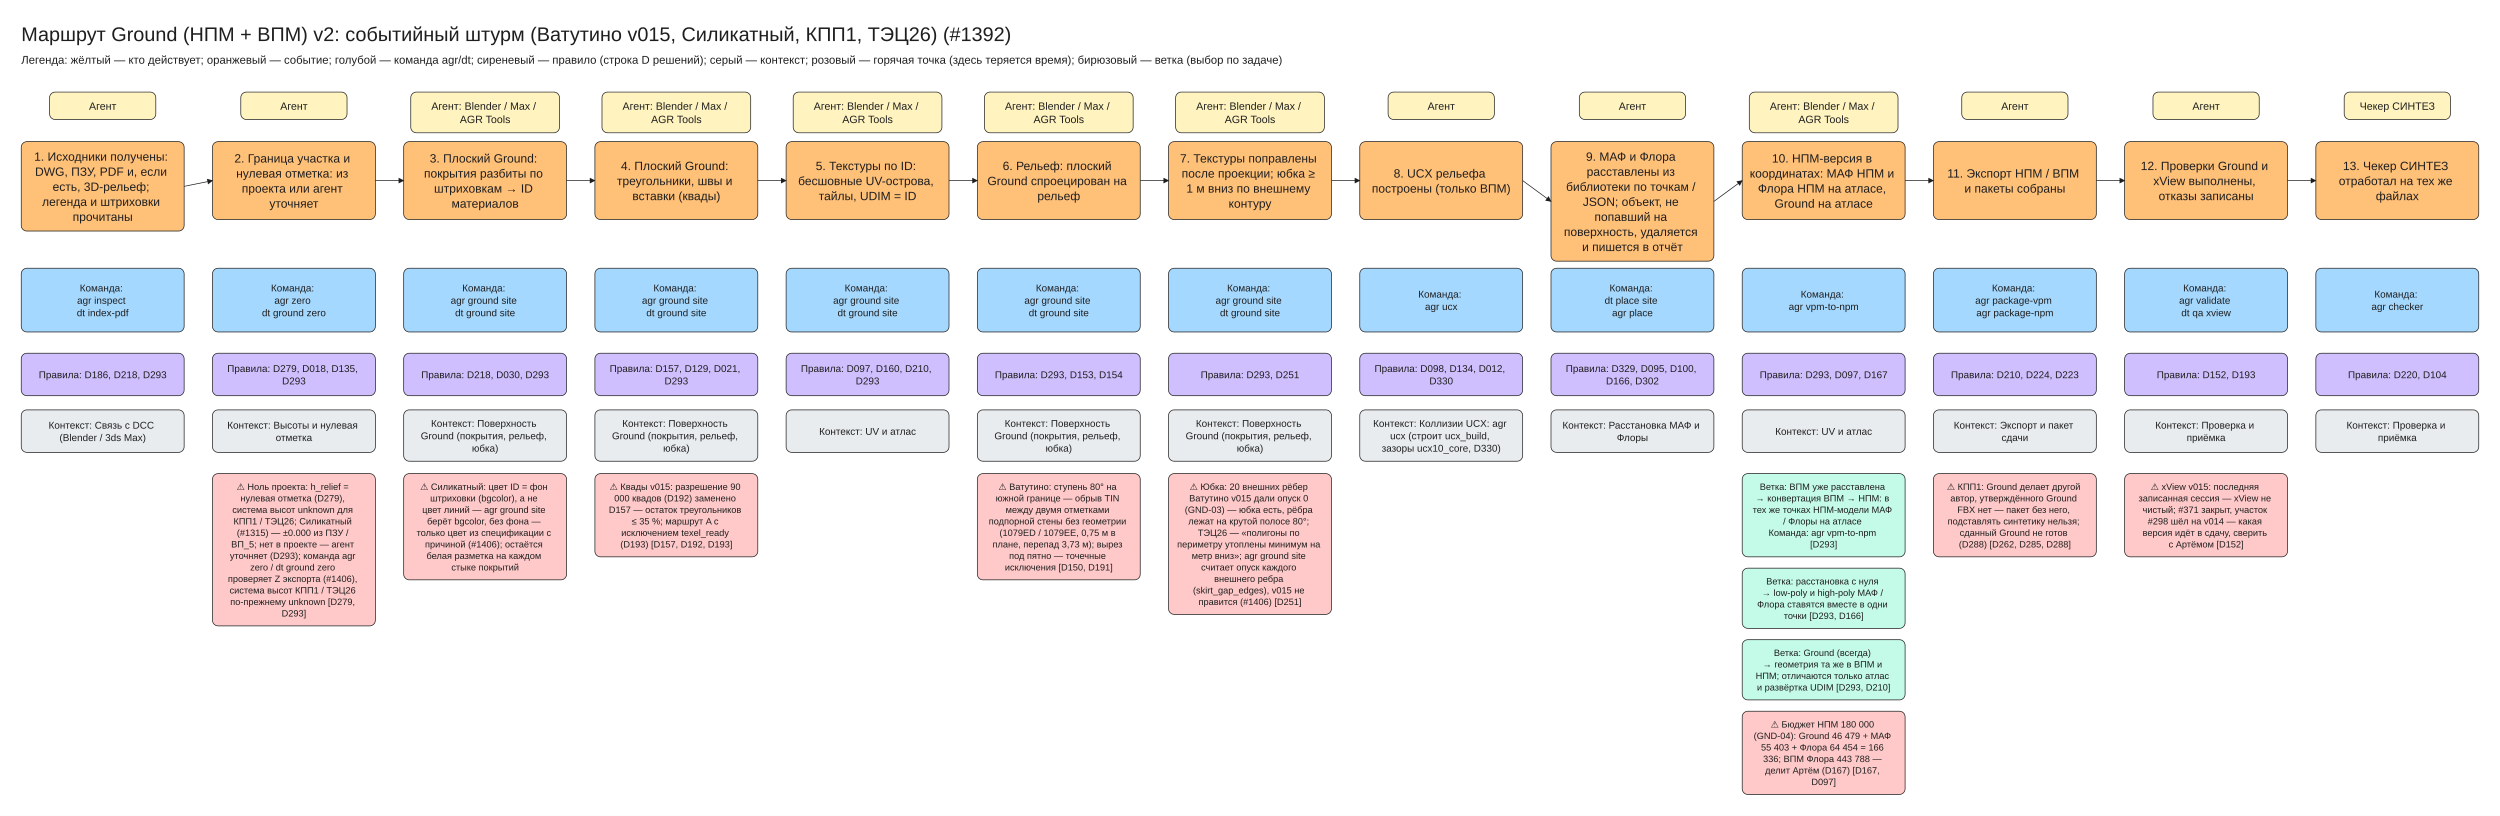
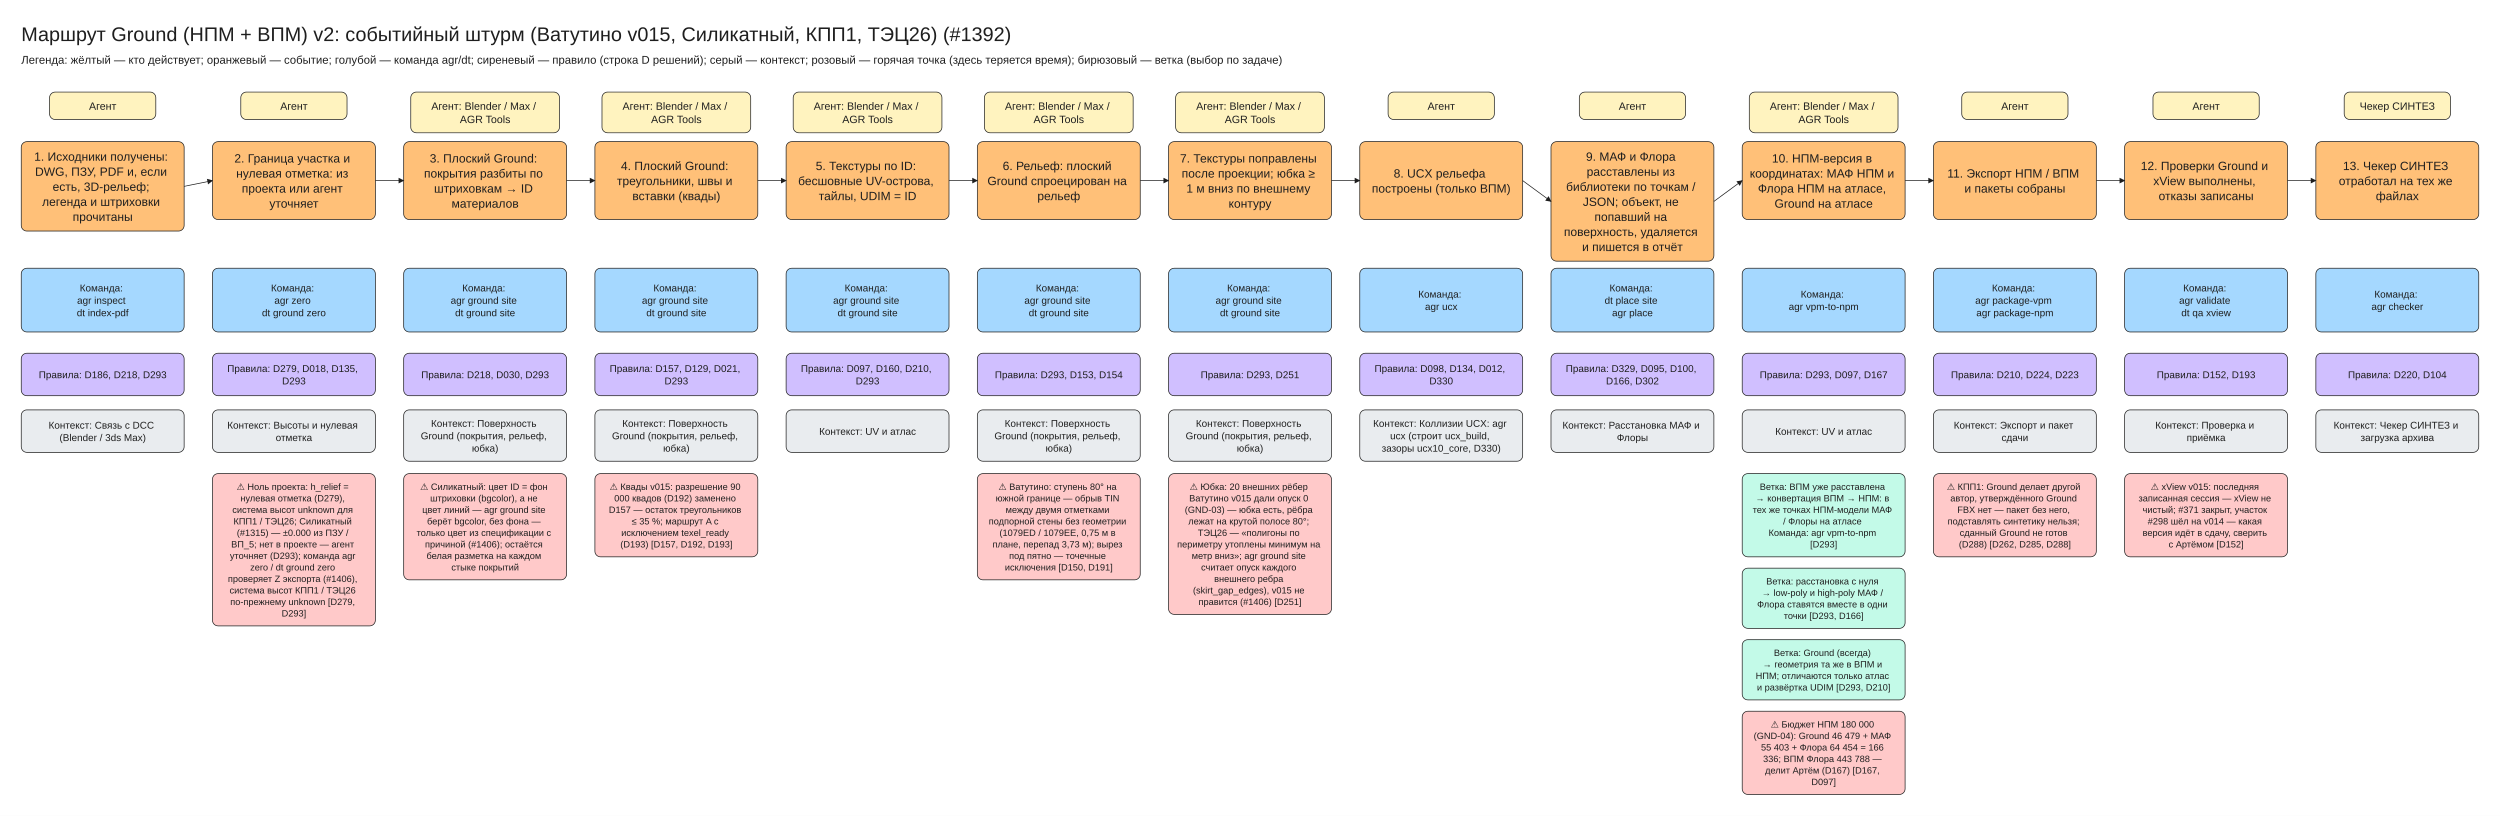
<svg xmlns="http://www.w3.org/2000/svg" viewBox="10 -30 3530 1152" width="3530" height="1152" font-family="Segoe UI, Arial, sans-serif">
  <defs>
    <marker id="arrow" viewBox="0 0 10 10" refX="9" refY="5" markerWidth="8" markerHeight="8" orient="auto-start-reverse">
      <path d="M0,0 L10,5 L0,10 z" fill="#1e1e1e" />
    </marker>
  </defs>
  <rect x="10" y="-30" width="3530" height="1152" fill="#ffffff" />
  <rect x="80" y="100" width="150" height="38.75" rx="8" fill="#fff3bf" stroke="#1e1e1e" />
  <rect x="40" y="170" width="230" height="126.25" rx="8" fill="#ffc078" stroke="#1e1e1e" />
  <rect x="40" y="348.75" width="230" height="90" rx="8" fill="#a5d8ff" stroke="#1e1e1e" />
  <rect x="40" y="468.75" width="230" height="60" rx="8" fill="#d0bfff" stroke="#1e1e1e" />
  <rect x="40" y="548.75" width="230" height="60" rx="8" fill="#e9ecef" stroke="#1e1e1e" />
  <rect x="350" y="100" width="150" height="38.75" rx="8" fill="#fff3bf" stroke="#1e1e1e" />
  <rect x="310" y="170" width="230" height="110" rx="8" fill="#ffc078" stroke="#1e1e1e" />
  <line x1="270" y1="233.12" x2="310" y2="225.0" stroke="#1e1e1e" marker-end="url(#arrow)" />
  <rect x="310" y="348.75" width="230" height="90" rx="8" fill="#a5d8ff" stroke="#1e1e1e" />
  <rect x="310" y="468.75" width="230" height="60" rx="8" fill="#d0bfff" stroke="#1e1e1e" />
  <rect x="310" y="548.75" width="230" height="60" rx="8" fill="#e9ecef" stroke="#1e1e1e" />
  <rect x="310" y="638.75" width="230" height="215.0" rx="8" fill="#ffc9c9" stroke="#1e1e1e" />
  <rect x="590" y="100" width="210" height="57.5" rx="8" fill="#fff3bf" stroke="#1e1e1e" />
  <rect x="580" y="170" width="230" height="110" rx="8" fill="#ffc078" stroke="#1e1e1e" />
  <line x1="540" y1="225.0" x2="580" y2="225.0" stroke="#1e1e1e" marker-end="url(#arrow)" />
  <rect x="580" y="348.75" width="230" height="90" rx="8" fill="#a5d8ff" stroke="#1e1e1e" />
  <rect x="580" y="468.75" width="230" height="60" rx="8" fill="#d0bfff" stroke="#1e1e1e" />
  <rect x="580" y="548.75" width="230" height="72.5" rx="8" fill="#e9ecef" stroke="#1e1e1e" />
  <rect x="580" y="638.75" width="230" height="150.0" rx="8" fill="#ffc9c9" stroke="#1e1e1e" />
  <rect x="860" y="100" width="210" height="57.5" rx="8" fill="#fff3bf" stroke="#1e1e1e" />
  <rect x="850" y="170" width="230" height="110" rx="8" fill="#ffc078" stroke="#1e1e1e" />
  <line x1="810" y1="225.0" x2="850" y2="225.0" stroke="#1e1e1e" marker-end="url(#arrow)" />
  <rect x="850" y="348.75" width="230" height="90" rx="8" fill="#a5d8ff" stroke="#1e1e1e" />
  <rect x="850" y="468.75" width="230" height="60" rx="8" fill="#d0bfff" stroke="#1e1e1e" />
  <rect x="850" y="548.75" width="230" height="72.5" rx="8" fill="#e9ecef" stroke="#1e1e1e" />
  <rect x="850" y="638.75" width="230" height="117.5" rx="8" fill="#ffc9c9" stroke="#1e1e1e" />
  <rect x="1130" y="100" width="210" height="57.5" rx="8" fill="#fff3bf" stroke="#1e1e1e" />
  <rect x="1120" y="170" width="230" height="110" rx="8" fill="#ffc078" stroke="#1e1e1e" />
  <line x1="1080" y1="225.0" x2="1120" y2="225.0" stroke="#1e1e1e" marker-end="url(#arrow)" />
  <rect x="1120" y="348.75" width="230" height="90" rx="8" fill="#a5d8ff" stroke="#1e1e1e" />
  <rect x="1120" y="468.75" width="230" height="60" rx="8" fill="#d0bfff" stroke="#1e1e1e" />
  <rect x="1120" y="548.75" width="230" height="60" rx="8" fill="#e9ecef" stroke="#1e1e1e" />
  <rect x="1400" y="100" width="210" height="57.5" rx="8" fill="#fff3bf" stroke="#1e1e1e" />
  <rect x="1390" y="170" width="230" height="110" rx="8" fill="#ffc078" stroke="#1e1e1e" />
  <line x1="1350" y1="225.0" x2="1390" y2="225.0" stroke="#1e1e1e" marker-end="url(#arrow)" />
  <rect x="1390" y="348.75" width="230" height="90" rx="8" fill="#a5d8ff" stroke="#1e1e1e" />
  <rect x="1390" y="468.75" width="230" height="60" rx="8" fill="#d0bfff" stroke="#1e1e1e" />
  <rect x="1390" y="548.75" width="230" height="72.5" rx="8" fill="#e9ecef" stroke="#1e1e1e" />
  <rect x="1390" y="638.75" width="230" height="150.0" rx="8" fill="#ffc9c9" stroke="#1e1e1e" />
  <rect x="1670" y="100" width="210" height="57.5" rx="8" fill="#fff3bf" stroke="#1e1e1e" />
  <rect x="1660" y="170" width="230" height="110" rx="8" fill="#ffc078" stroke="#1e1e1e" />
  <line x1="1620" y1="225.0" x2="1660" y2="225.0" stroke="#1e1e1e" marker-end="url(#arrow)" />
  <rect x="1660" y="348.75" width="230" height="90" rx="8" fill="#a5d8ff" stroke="#1e1e1e" />
  <rect x="1660" y="468.75" width="230" height="60" rx="8" fill="#d0bfff" stroke="#1e1e1e" />
  <rect x="1660" y="548.75" width="230" height="72.5" rx="8" fill="#e9ecef" stroke="#1e1e1e" />
  <rect x="1660" y="638.75" width="230" height="198.75" rx="8" fill="#ffc9c9" stroke="#1e1e1e" />
  <rect x="1970" y="100" width="150" height="38.75" rx="8" fill="#fff3bf" stroke="#1e1e1e" />
  <rect x="1930" y="170" width="230" height="110" rx="8" fill="#ffc078" stroke="#1e1e1e" />
  <line x1="1890" y1="225.0" x2="1930" y2="225.0" stroke="#1e1e1e" marker-end="url(#arrow)" />
  <rect x="1930" y="348.75" width="230" height="90" rx="8" fill="#a5d8ff" stroke="#1e1e1e" />
  <rect x="1930" y="468.75" width="230" height="60" rx="8" fill="#d0bfff" stroke="#1e1e1e" />
  <rect x="1930" y="548.75" width="230" height="72.5" rx="8" fill="#e9ecef" stroke="#1e1e1e" />
  <rect x="2240" y="100" width="150" height="38.75" rx="8" fill="#fff3bf" stroke="#1e1e1e" />
  <rect x="2200" y="170" width="230" height="168.75" rx="8" fill="#ffc078" stroke="#1e1e1e" />
  <line x1="2160" y1="225.0" x2="2200" y2="254.38" stroke="#1e1e1e" marker-end="url(#arrow)" />
  <rect x="2200" y="348.75" width="230" height="90" rx="8" fill="#a5d8ff" stroke="#1e1e1e" />
  <rect x="2200" y="468.75" width="230" height="60" rx="8" fill="#d0bfff" stroke="#1e1e1e" />
  <rect x="2200" y="548.75" width="230" height="60" rx="8" fill="#e9ecef" stroke="#1e1e1e" />
  <rect x="2480" y="100" width="210" height="57.5" rx="8" fill="#fff3bf" stroke="#1e1e1e" />
  <rect x="2470" y="170" width="230" height="110" rx="8" fill="#ffc078" stroke="#1e1e1e" />
  <line x1="2430" y1="254.38" x2="2470" y2="225.0" stroke="#1e1e1e" marker-end="url(#arrow)" />
  <rect x="2470" y="348.75" width="230" height="90" rx="8" fill="#a5d8ff" stroke="#1e1e1e" />
  <rect x="2470" y="468.75" width="230" height="60" rx="8" fill="#d0bfff" stroke="#1e1e1e" />
  <rect x="2470" y="548.75" width="230" height="60" rx="8" fill="#e9ecef" stroke="#1e1e1e" />
  <rect x="2470" y="638.75" width="230" height="117.5" rx="8" fill="#c3fae8" stroke="#1e1e1e" />
  <rect x="2470" y="772.25" width="230" height="85.0" rx="8" fill="#c3fae8" stroke="#1e1e1e" />
  <rect x="2470" y="873.25" width="230" height="85.0" rx="8" fill="#c3fae8" stroke="#1e1e1e" />
  <rect x="2470" y="974.25" width="230" height="117.5" rx="8" fill="#ffc9c9" stroke="#1e1e1e" />
  <rect x="2780" y="100" width="150" height="38.75" rx="8" fill="#fff3bf" stroke="#1e1e1e" />
  <rect x="2740" y="170" width="230" height="110" rx="8" fill="#ffc078" stroke="#1e1e1e" />
  <line x1="2700" y1="225.0" x2="2740" y2="225.0" stroke="#1e1e1e" marker-end="url(#arrow)" />
  <rect x="2740" y="348.75" width="230" height="90" rx="8" fill="#a5d8ff" stroke="#1e1e1e" />
  <rect x="2740" y="468.75" width="230" height="60" rx="8" fill="#d0bfff" stroke="#1e1e1e" />
  <rect x="2740" y="548.75" width="230" height="60" rx="8" fill="#e9ecef" stroke="#1e1e1e" />
  <rect x="2740" y="638.75" width="230" height="117.5" rx="8" fill="#ffc9c9" stroke="#1e1e1e" />
  <rect x="3050" y="100" width="150" height="38.75" rx="8" fill="#fff3bf" stroke="#1e1e1e" />
  <rect x="3010" y="170" width="230" height="110" rx="8" fill="#ffc078" stroke="#1e1e1e" />
  <line x1="2970" y1="225.0" x2="3010" y2="225.0" stroke="#1e1e1e" marker-end="url(#arrow)" />
  <rect x="3010" y="348.75" width="230" height="90" rx="8" fill="#a5d8ff" stroke="#1e1e1e" />
  <rect x="3010" y="468.75" width="230" height="60" rx="8" fill="#d0bfff" stroke="#1e1e1e" />
  <rect x="3010" y="548.75" width="230" height="60" rx="8" fill="#e9ecef" stroke="#1e1e1e" />
  <rect x="3010" y="638.75" width="230" height="117.5" rx="8" fill="#ffc9c9" stroke="#1e1e1e" />
  <rect x="3320" y="100" width="150" height="38.75" rx="8" fill="#fff3bf" stroke="#1e1e1e" />
  <rect x="3280" y="170" width="230" height="110" rx="8" fill="#ffc078" stroke="#1e1e1e" />
  <line x1="3240" y1="225.0" x2="3280" y2="225.0" stroke="#1e1e1e" marker-end="url(#arrow)" />
  <rect x="3280" y="348.75" width="230" height="90" rx="8" fill="#a5d8ff" stroke="#1e1e1e" />
  <rect x="3280" y="468.75" width="230" height="60" rx="8" fill="#d0bfff" stroke="#1e1e1e" />
  <rect x="3280" y="548.75" width="230" height="60" rx="8" fill="#e9ecef" stroke="#1e1e1e" />
  <text x="40" y="0" font-size="28" text-anchor="start" fill="#1e1e1e">
    <tspan x="40" dy="28">Маршрут Ground (НПМ + ВПМ) v2: событийный штурм (Ватутино v015, Силикатный, КПП1, ТЭЦ26) (#1392)</tspan>
  </text>
  <text x="40" y="44" font-size="16" text-anchor="start" fill="#1e1e1e">
    <tspan x="40" dy="16">Легенда: жёлтый — кто действует; оранжевый — событие; голубой — команда agr/dt; сиреневый — правило (строка D решений); серый — контекст; розовый — горячая точка (здесь теряется время); бирюзовый — ветка (выбор по задаче)</tspan>
  </text>
  <text x="155.0" y="110.0" font-size="15" text-anchor="middle" fill="#1e1e1e">
    <tspan x="155.0" dy="15">Агент</tspan>
  </text>
  <text x="155.0" y="180.0" font-size="17" text-anchor="middle" fill="#1e1e1e">
    <tspan x="155.0" dy="17">1. Исходники получены:</tspan>
    <tspan x="155.0" dy="21.25">DWG, ПЗУ, PDF и, если</tspan>
    <tspan x="155.0" dy="21.25">есть, 3D-рельеф;</tspan>
    <tspan x="155.0" dy="21.25">легенда и штриховки</tspan>
    <tspan x="155.0" dy="21.25">прочитаны</tspan>
  </text>
  <text x="155.0" y="367.5" font-size="14" text-anchor="middle" fill="#1e1e1e">
    <tspan x="155.0" dy="14">Команда:</tspan>
    <tspan x="155.0" dy="17.5">agr inspect</tspan>
    <tspan x="155.0" dy="17.5">dt index-pdf</tspan>
  </text>
  <text x="155.0" y="490.0" font-size="14" text-anchor="middle" fill="#1e1e1e">
    <tspan x="155.0" dy="14">Правила: D186, D218, D293</tspan>
  </text>
  <text x="155.0" y="561.25" font-size="14" text-anchor="middle" fill="#1e1e1e">
    <tspan x="155.0" dy="14">Контекст: Связь с DCC</tspan>
    <tspan x="155.0" dy="17.5">(Blender / 3ds Max)</tspan>
  </text>
  <text x="425.0" y="110.0" font-size="15" text-anchor="middle" fill="#1e1e1e">
    <tspan x="425.0" dy="15">Агент</tspan>
  </text>
  <text x="425.0" y="182.5" font-size="17" text-anchor="middle" fill="#1e1e1e">
    <tspan x="425.0" dy="17">2. Граница участка и</tspan>
    <tspan x="425.0" dy="21.25">нулевая отметка: из</tspan>
    <tspan x="425.0" dy="21.25">проекта или агент</tspan>
    <tspan x="425.0" dy="21.25">уточняет</tspan>
  </text>
  <text x="425.0" y="367.5" font-size="14" text-anchor="middle" fill="#1e1e1e">
    <tspan x="425.0" dy="14">Команда:</tspan>
    <tspan x="425.0" dy="17.5">agr zero</tspan>
    <tspan x="425.0" dy="17.5">dt ground zero</tspan>
  </text>
  <text x="425.0" y="481.25" font-size="14" text-anchor="middle" fill="#1e1e1e">
    <tspan x="425.0" dy="14">Правила: D279, D018, D135,</tspan>
    <tspan x="425.0" dy="17.5">D293</tspan>
  </text>
  <text x="425.0" y="561.25" font-size="14" text-anchor="middle" fill="#1e1e1e">
    <tspan x="425.0" dy="14">Контекст: Высоты и нулевая</tspan>
    <tspan x="425.0" dy="17.5">отметка</tspan>
  </text>
  <text x="425.0" y="648.75" font-size="13" text-anchor="middle" fill="#1e1e1e">
    <tspan x="425.0" dy="13">⚠ Ноль проекта: h_relief =</tspan>
    <tspan x="425.0" dy="16.25">нулевая отметка (D279),</tspan>
    <tspan x="425.0" dy="16.25">система высот unknown для</tspan>
    <tspan x="425.0" dy="16.25">КПП1 / ТЭЦ26; Силикатный</tspan>
    <tspan x="425.0" dy="16.25">(#1315) — ±0.000 из ПЗУ /</tspan>
    <tspan x="425.0" dy="16.25">ВП_5; нет в проекте — агент</tspan>
    <tspan x="425.0" dy="16.25">уточняет (D293); команда agr</tspan>
    <tspan x="425.0" dy="16.25">zero / dt ground zero</tspan>
    <tspan x="425.0" dy="16.25">проверяет Z экспорта (#1406),</tspan>
    <tspan x="425.0" dy="16.25">система высот КПП1 / ТЭЦ26</tspan>
    <tspan x="425.0" dy="16.25">по-прежнему unknown [D279,</tspan>
    <tspan x="425.0" dy="16.25">D293]</tspan>
  </text>
  <text x="695.0" y="110.0" font-size="15" text-anchor="middle" fill="#1e1e1e">
    <tspan x="695.0" dy="15">Агент: Blender / Max /</tspan>
    <tspan x="695.0" dy="18.75">AGR Tools</tspan>
  </text>
  <text x="695.0" y="182.5" font-size="17" text-anchor="middle" fill="#1e1e1e">
    <tspan x="695.0" dy="17">3. Плоский Ground:</tspan>
    <tspan x="695.0" dy="21.25">покрытия разбиты по</tspan>
    <tspan x="695.0" dy="21.25">штриховкам → ID</tspan>
    <tspan x="695.0" dy="21.25">материалов</tspan>
  </text>
  <text x="695.0" y="367.5" font-size="14" text-anchor="middle" fill="#1e1e1e">
    <tspan x="695.0" dy="14">Команда:</tspan>
    <tspan x="695.0" dy="17.5">agr ground site</tspan>
    <tspan x="695.0" dy="17.5">dt ground site</tspan>
  </text>
  <text x="695.0" y="490.0" font-size="14" text-anchor="middle" fill="#1e1e1e">
    <tspan x="695.0" dy="14">Правила: D218, D030, D293</tspan>
  </text>
  <text x="695.0" y="558.75" font-size="14" text-anchor="middle" fill="#1e1e1e">
    <tspan x="695.0" dy="14">Контекст: Поверхность</tspan>
    <tspan x="695.0" dy="17.5">Ground (покрытия, рельеф,</tspan>
    <tspan x="695.0" dy="17.5">юбка)</tspan>
  </text>
  <text x="695.0" y="648.75" font-size="13" text-anchor="middle" fill="#1e1e1e">
    <tspan x="695.0" dy="13">⚠ Силикатный: цвет ID = фон</tspan>
    <tspan x="695.0" dy="16.25">штриховки (bgcolor), а не</tspan>
    <tspan x="695.0" dy="16.25">цвет линий — agr ground site</tspan>
    <tspan x="695.0" dy="16.25">берёт bgcolor, без фона —</tspan>
    <tspan x="695.0" dy="16.25">только цвет из спецификации с</tspan>
    <tspan x="695.0" dy="16.25">причиной (#1406); остаётся</tspan>
    <tspan x="695.0" dy="16.25">белая разметка на каждом</tspan>
    <tspan x="695.0" dy="16.25">стыке покрытий</tspan>
  </text>
  <text x="965.0" y="110.0" font-size="15" text-anchor="middle" fill="#1e1e1e">
    <tspan x="965.0" dy="15">Агент: Blender / Max /</tspan>
    <tspan x="965.0" dy="18.75">AGR Tools</tspan>
  </text>
  <text x="965.0" y="193.12" font-size="17" text-anchor="middle" fill="#1e1e1e">
    <tspan x="965.0" dy="17">4. Плоский Ground:</tspan>
    <tspan x="965.0" dy="21.25">треугольники, швы и</tspan>
    <tspan x="965.0" dy="21.25">вставки (квады)</tspan>
  </text>
  <text x="965.0" y="367.5" font-size="14" text-anchor="middle" fill="#1e1e1e">
    <tspan x="965.0" dy="14">Команда:</tspan>
    <tspan x="965.0" dy="17.5">agr ground site</tspan>
    <tspan x="965.0" dy="17.5">dt ground site</tspan>
  </text>
  <text x="965.0" y="481.25" font-size="14" text-anchor="middle" fill="#1e1e1e">
    <tspan x="965.0" dy="14">Правила: D157, D129, D021,</tspan>
    <tspan x="965.0" dy="17.5">D293</tspan>
  </text>
  <text x="965.0" y="558.75" font-size="14" text-anchor="middle" fill="#1e1e1e">
    <tspan x="965.0" dy="14">Контекст: Поверхность</tspan>
    <tspan x="965.0" dy="17.5">Ground (покрытия, рельеф,</tspan>
    <tspan x="965.0" dy="17.5">юбка)</tspan>
  </text>
  <text x="965.0" y="648.75" font-size="13" text-anchor="middle" fill="#1e1e1e">
    <tspan x="965.0" dy="13">⚠ Квады v015: разрешение 90</tspan>
    <tspan x="965.0" dy="16.25">000 квадов (D192) заменено</tspan>
    <tspan x="965.0" dy="16.25">D157 — остаток треугольников</tspan>
    <tspan x="965.0" dy="16.25">≤ 35 %; маршрут A с</tspan>
    <tspan x="965.0" dy="16.25">исключением texel_ready</tspan>
    <tspan x="965.0" dy="16.25">(D193) [D157, D192, D193]</tspan>
  </text>
  <text x="1235.0" y="110.0" font-size="15" text-anchor="middle" fill="#1e1e1e">
    <tspan x="1235.0" dy="15">Агент: Blender / Max /</tspan>
    <tspan x="1235.0" dy="18.75">AGR Tools</tspan>
  </text>
  <text x="1235.0" y="193.12" font-size="17" text-anchor="middle" fill="#1e1e1e">
    <tspan x="1235.0" dy="17">5. Текстуры по ID:</tspan>
    <tspan x="1235.0" dy="21.25">бесшовные UV-острова,</tspan>
    <tspan x="1235.0" dy="21.25">тайлы, UDIM = ID</tspan>
  </text>
  <text x="1235.0" y="367.5" font-size="14" text-anchor="middle" fill="#1e1e1e">
    <tspan x="1235.0" dy="14">Команда:</tspan>
    <tspan x="1235.0" dy="17.5">agr ground site</tspan>
    <tspan x="1235.0" dy="17.5">dt ground site</tspan>
  </text>
  <text x="1235.0" y="481.25" font-size="14" text-anchor="middle" fill="#1e1e1e">
    <tspan x="1235.0" dy="14">Правила: D097, D160, D210,</tspan>
    <tspan x="1235.0" dy="17.5">D293</tspan>
  </text>
  <text x="1235.0" y="570.0" font-size="14" text-anchor="middle" fill="#1e1e1e">
    <tspan x="1235.0" dy="14">Контекст: UV и атлас</tspan>
  </text>
  <text x="1505.0" y="110.0" font-size="15" text-anchor="middle" fill="#1e1e1e">
    <tspan x="1505.0" dy="15">Агент: Blender / Max /</tspan>
    <tspan x="1505.0" dy="18.75">AGR Tools</tspan>
  </text>
  <text x="1505.0" y="193.12" font-size="17" text-anchor="middle" fill="#1e1e1e">
    <tspan x="1505.0" dy="17">6. Рельеф: плоский</tspan>
    <tspan x="1505.0" dy="21.25">Ground спроецирован на</tspan>
    <tspan x="1505.0" dy="21.25">рельеф</tspan>
  </text>
  <text x="1505.0" y="367.5" font-size="14" text-anchor="middle" fill="#1e1e1e">
    <tspan x="1505.0" dy="14">Команда:</tspan>
    <tspan x="1505.0" dy="17.5">agr ground site</tspan>
    <tspan x="1505.0" dy="17.5">dt ground site</tspan>
  </text>
  <text x="1505.0" y="490.0" font-size="14" text-anchor="middle" fill="#1e1e1e">
    <tspan x="1505.0" dy="14">Правила: D293, D153, D154</tspan>
  </text>
  <text x="1505.0" y="558.75" font-size="14" text-anchor="middle" fill="#1e1e1e">
    <tspan x="1505.0" dy="14">Контекст: Поверхность</tspan>
    <tspan x="1505.0" dy="17.5">Ground (покрытия, рельеф,</tspan>
    <tspan x="1505.0" dy="17.5">юбка)</tspan>
  </text>
  <text x="1505.0" y="648.75" font-size="13" text-anchor="middle" fill="#1e1e1e">
    <tspan x="1505.0" dy="13">⚠ Ватутино: ступень 80° на</tspan>
    <tspan x="1505.0" dy="16.25">южной границе — обрыв TIN</tspan>
    <tspan x="1505.0" dy="16.25">между двумя отметками</tspan>
    <tspan x="1505.0" dy="16.25">подпорной стены без геометрии</tspan>
    <tspan x="1505.0" dy="16.25">(1079ED / 1079EE, 0,75 м в</tspan>
    <tspan x="1505.0" dy="16.25">плане, перепад 3,73 м); вырез</tspan>
    <tspan x="1505.0" dy="16.25">под пятно — точечные</tspan>
    <tspan x="1505.0" dy="16.25">исключения [D150, D191]</tspan>
  </text>
  <text x="1775.0" y="110.0" font-size="15" text-anchor="middle" fill="#1e1e1e">
    <tspan x="1775.0" dy="15">Агент: Blender / Max /</tspan>
    <tspan x="1775.0" dy="18.75">AGR Tools</tspan>
  </text>
  <text x="1775.0" y="182.5" font-size="17" text-anchor="middle" fill="#1e1e1e">
    <tspan x="1775.0" dy="17">7. Текстуры поправлены</tspan>
    <tspan x="1775.0" dy="21.25">после проекции; юбка ≥</tspan>
    <tspan x="1775.0" dy="21.25">1 м вниз по внешнему</tspan>
    <tspan x="1775.0" dy="21.25">контуру</tspan>
  </text>
  <text x="1775.0" y="367.5" font-size="14" text-anchor="middle" fill="#1e1e1e">
    <tspan x="1775.0" dy="14">Команда:</tspan>
    <tspan x="1775.0" dy="17.5">agr ground site</tspan>
    <tspan x="1775.0" dy="17.5">dt ground site</tspan>
  </text>
  <text x="1775.0" y="490.0" font-size="14" text-anchor="middle" fill="#1e1e1e">
    <tspan x="1775.0" dy="14">Правила: D293, D251</tspan>
  </text>
  <text x="1775.0" y="558.75" font-size="14" text-anchor="middle" fill="#1e1e1e">
    <tspan x="1775.0" dy="14">Контекст: Поверхность</tspan>
    <tspan x="1775.0" dy="17.5">Ground (покрытия, рельеф,</tspan>
    <tspan x="1775.0" dy="17.5">юбка)</tspan>
  </text>
  <text x="1775.0" y="648.75" font-size="13" text-anchor="middle" fill="#1e1e1e">
    <tspan x="1775.0" dy="13">⚠ Юбка: 20 внешних рёбер</tspan>
    <tspan x="1775.0" dy="16.25">Ватутино v015 дали опуск 0</tspan>
    <tspan x="1775.0" dy="16.25">(GND-03) — юбка есть, рёбра</tspan>
    <tspan x="1775.0" dy="16.25">лежат на крутой полосе 80°;</tspan>
    <tspan x="1775.0" dy="16.25">ТЭЦ26 — «полигоны по</tspan>
    <tspan x="1775.0" dy="16.25">периметру утоплены минимум на</tspan>
    <tspan x="1775.0" dy="16.25">метр вниз»; agr ground site</tspan>
    <tspan x="1775.0" dy="16.25">считает опуск каждого</tspan>
    <tspan x="1775.0" dy="16.25">внешнего ребра</tspan>
    <tspan x="1775.0" dy="16.25">(skirt_gap_edges), v015 не</tspan>
    <tspan x="1775.0" dy="16.25">правится (#1406) [D251]</tspan>
  </text>
  <text x="2045.0" y="110.0" font-size="15" text-anchor="middle" fill="#1e1e1e">
    <tspan x="2045.0" dy="15">Агент</tspan>
  </text>
  <text x="2045.0" y="203.75" font-size="17" text-anchor="middle" fill="#1e1e1e">
    <tspan x="2045.0" dy="17">8. UCX рельефа</tspan>
    <tspan x="2045.0" dy="21.25">построены (только ВПМ)</tspan>
  </text>
  <text x="2045.0" y="376.25" font-size="14" text-anchor="middle" fill="#1e1e1e">
    <tspan x="2045.0" dy="14">Команда:</tspan>
    <tspan x="2045.0" dy="17.5">agr ucx</tspan>
  </text>
  <text x="2045.0" y="481.25" font-size="14" text-anchor="middle" fill="#1e1e1e">
    <tspan x="2045.0" dy="14">Правила: D098, D134, D012,</tspan>
    <tspan x="2045.0" dy="17.5">D330</tspan>
  </text>
  <text x="2045.0" y="558.75" font-size="14" text-anchor="middle" fill="#1e1e1e">
    <tspan x="2045.0" dy="14">Контекст: Коллизии UCX: agr</tspan>
    <tspan x="2045.0" dy="17.5">ucx (строит ucx_build,</tspan>
    <tspan x="2045.0" dy="17.5">зазоры ucx10_core, D330)</tspan>
  </text>
  <text x="2315.0" y="110.0" font-size="15" text-anchor="middle" fill="#1e1e1e">
    <tspan x="2315.0" dy="15">Агент</tspan>
  </text>
  <text x="2315.0" y="180.0" font-size="17" text-anchor="middle" fill="#1e1e1e">
    <tspan x="2315.0" dy="17">9. МАФ и Флора</tspan>
    <tspan x="2315.0" dy="21.25">расставлены из</tspan>
    <tspan x="2315.0" dy="21.25">библиотеки по точкам /</tspan>
    <tspan x="2315.0" dy="21.25">JSON; объект, не</tspan>
    <tspan x="2315.0" dy="21.25">попавший на</tspan>
    <tspan x="2315.0" dy="21.25">поверхность, удаляется</tspan>
    <tspan x="2315.0" dy="21.25">и пишется в отчёт</tspan>
  </text>
  <text x="2315.0" y="367.5" font-size="14" text-anchor="middle" fill="#1e1e1e">
    <tspan x="2315.0" dy="14">Команда:</tspan>
    <tspan x="2315.0" dy="17.5">dt place site</tspan>
    <tspan x="2315.0" dy="17.5">agr place</tspan>
  </text>
  <text x="2315.0" y="481.25" font-size="14" text-anchor="middle" fill="#1e1e1e">
    <tspan x="2315.0" dy="14">Правила: D329, D095, D100,</tspan>
    <tspan x="2315.0" dy="17.5">D166, D302</tspan>
  </text>
  <text x="2315.0" y="561.25" font-size="14" text-anchor="middle" fill="#1e1e1e">
    <tspan x="2315.0" dy="14">Контекст: Расстановка МАФ и</tspan>
    <tspan x="2315.0" dy="17.5">Флоры</tspan>
  </text>
  <text x="2585.0" y="110.0" font-size="15" text-anchor="middle" fill="#1e1e1e">
    <tspan x="2585.0" dy="15">Агент: Blender / Max /</tspan>
    <tspan x="2585.0" dy="18.75">AGR Tools</tspan>
  </text>
  <text x="2585.0" y="182.5" font-size="17" text-anchor="middle" fill="#1e1e1e">
    <tspan x="2585.0" dy="17">10. НПМ-версия в</tspan>
    <tspan x="2585.0" dy="21.25">координатах: МАФ НПМ и</tspan>
    <tspan x="2585.0" dy="21.25">Флора НПМ на атласе,</tspan>
    <tspan x="2585.0" dy="21.25">Ground на атласе</tspan>
  </text>
  <text x="2585.0" y="376.25" font-size="14" text-anchor="middle" fill="#1e1e1e">
    <tspan x="2585.0" dy="14">Команда:</tspan>
    <tspan x="2585.0" dy="17.5">agr vpm-to-npm</tspan>
  </text>
  <text x="2585.0" y="490.0" font-size="14" text-anchor="middle" fill="#1e1e1e">
    <tspan x="2585.0" dy="14">Правила: D293, D097, D167</tspan>
  </text>
  <text x="2585.0" y="570.0" font-size="14" text-anchor="middle" fill="#1e1e1e">
    <tspan x="2585.0" dy="14">Контекст: UV и атлас</tspan>
  </text>
  <text x="2585.0" y="648.75" font-size="13" text-anchor="middle" fill="#1e1e1e">
    <tspan x="2585.0" dy="13">Ветка: ВПМ уже расставлена</tspan>
    <tspan x="2585.0" dy="16.25">→ конвертация ВПМ → НПМ: в</tspan>
    <tspan x="2585.0" dy="16.25">тех же точках НПМ-модели МАФ</tspan>
    <tspan x="2585.0" dy="16.25">/ Флоры на атласе</tspan>
    <tspan x="2585.0" dy="16.25">Команда: agr vpm-to-npm</tspan>
    <tspan x="2585.0" dy="16.25">[D293]</tspan>
  </text>
  <text x="2585.0" y="782.25" font-size="13" text-anchor="middle" fill="#1e1e1e">
    <tspan x="2585.0" dy="13">Ветка: расстановка с нуля</tspan>
    <tspan x="2585.0" dy="16.25">→ low-poly и high-poly МАФ /</tspan>
    <tspan x="2585.0" dy="16.25">Флора ставятся вместе в одни</tspan>
    <tspan x="2585.0" dy="16.25">точки [D293, D166]</tspan>
  </text>
  <text x="2585.0" y="883.25" font-size="13" text-anchor="middle" fill="#1e1e1e">
    <tspan x="2585.0" dy="13">Ветка: Ground (всегда)</tspan>
    <tspan x="2585.0" dy="16.25">→ геометрия та же в ВПМ и</tspan>
    <tspan x="2585.0" dy="16.25">НПМ; отличаются только атлас</tspan>
    <tspan x="2585.0" dy="16.25">и развёртка UDIM [D293, D210]</tspan>
  </text>
  <text x="2585.0" y="984.25" font-size="13" text-anchor="middle" fill="#1e1e1e">
    <tspan x="2585.0" dy="13">⚠ Бюджет НПМ 180 000</tspan>
    <tspan x="2585.0" dy="16.25">(GND-04): Ground 46 479 + МАФ</tspan>
    <tspan x="2585.0" dy="16.25">55 403 + Флора 64 454 = 166</tspan>
    <tspan x="2585.0" dy="16.25">336; ВПМ Флора 443 788 —</tspan>
    <tspan x="2585.0" dy="16.25">делит Артём (D167) [D167,</tspan>
    <tspan x="2585.0" dy="16.25">D097]</tspan>
  </text>
  <text x="2855.0" y="110.0" font-size="15" text-anchor="middle" fill="#1e1e1e">
    <tspan x="2855.0" dy="15">Агент</tspan>
  </text>
  <text x="2855.0" y="203.75" font-size="17" text-anchor="middle" fill="#1e1e1e">
    <tspan x="2855.0" dy="17">11. Экспорт НПМ / ВПМ</tspan>
    <tspan x="2855.0" dy="21.25">и пакеты собраны</tspan>
  </text>
  <text x="2855.0" y="367.5" font-size="14" text-anchor="middle" fill="#1e1e1e">
    <tspan x="2855.0" dy="14">Команда:</tspan>
    <tspan x="2855.0" dy="17.5">agr package-vpm</tspan>
    <tspan x="2855.0" dy="17.5">agr package-npm</tspan>
  </text>
  <text x="2855.0" y="490.0" font-size="14" text-anchor="middle" fill="#1e1e1e">
    <tspan x="2855.0" dy="14">Правила: D210, D224, D223</tspan>
  </text>
  <text x="2855.0" y="561.25" font-size="14" text-anchor="middle" fill="#1e1e1e">
    <tspan x="2855.0" dy="14">Контекст: Экспорт и пакет</tspan>
    <tspan x="2855.0" dy="17.5">сдачи</tspan>
  </text>
  <text x="2855.0" y="648.75" font-size="13" text-anchor="middle" fill="#1e1e1e">
    <tspan x="2855.0" dy="13">⚠ КПП1: Ground делает другой</tspan>
    <tspan x="2855.0" dy="16.25">автор, утверждённого Ground</tspan>
    <tspan x="2855.0" dy="16.25">FBX нет — пакет без него,</tspan>
    <tspan x="2855.0" dy="16.25">подставлять синтетику нельзя;</tspan>
    <tspan x="2855.0" dy="16.25">сданный Ground не готов</tspan>
    <tspan x="2855.0" dy="16.25">(D288) [D262, D285, D288]</tspan>
  </text>
  <text x="3125.0" y="110.0" font-size="15" text-anchor="middle" fill="#1e1e1e">
    <tspan x="3125.0" dy="15">Агент</tspan>
  </text>
  <text x="3125.0" y="193.12" font-size="17" text-anchor="middle" fill="#1e1e1e">
    <tspan x="3125.0" dy="17">12. Проверки Ground и</tspan>
    <tspan x="3125.0" dy="21.25">xView выполнены,</tspan>
    <tspan x="3125.0" dy="21.25">отказы записаны</tspan>
  </text>
  <text x="3125.0" y="367.5" font-size="14" text-anchor="middle" fill="#1e1e1e">
    <tspan x="3125.0" dy="14">Команда:</tspan>
    <tspan x="3125.0" dy="17.5">agr validate</tspan>
    <tspan x="3125.0" dy="17.5">dt qa xview</tspan>
  </text>
  <text x="3125.0" y="490.0" font-size="14" text-anchor="middle" fill="#1e1e1e">
    <tspan x="3125.0" dy="14">Правила: D152, D193</tspan>
  </text>
  <text x="3125.0" y="561.25" font-size="14" text-anchor="middle" fill="#1e1e1e">
    <tspan x="3125.0" dy="14">Контекст: Проверка и</tspan>
    <tspan x="3125.0" dy="17.5">приёмка</tspan>
  </text>
  <text x="3125.0" y="648.75" font-size="13" text-anchor="middle" fill="#1e1e1e">
    <tspan x="3125.0" dy="13">⚠ xView v015: последняя</tspan>
    <tspan x="3125.0" dy="16.25">записанная сессия — xView не</tspan>
    <tspan x="3125.0" dy="16.25">чистый; #371 закрыт, участок</tspan>
    <tspan x="3125.0" dy="16.25">#298 шёл на v014 — какая</tspan>
    <tspan x="3125.0" dy="16.25">версия идёт в сдачу, сверить</tspan>
    <tspan x="3125.0" dy="16.25">с Артёмом [D152]</tspan>
  </text>
  <text x="3395.0" y="110.0" font-size="15" text-anchor="middle" fill="#1e1e1e">
    <tspan x="3395.0" dy="15">Чекер СИНТЕЗ</tspan>
  </text>
  <text x="3395.0" y="193.12" font-size="17" text-anchor="middle" fill="#1e1e1e">
    <tspan x="3395.0" dy="17">13. Чекер СИНТЕЗ</tspan>
    <tspan x="3395.0" dy="21.25">отработал на тех же</tspan>
    <tspan x="3395.0" dy="21.25">файлах</tspan>
  </text>
  <text x="3395.0" y="376.25" font-size="14" text-anchor="middle" fill="#1e1e1e">
    <tspan x="3395.0" dy="14">Команда:</tspan>
    <tspan x="3395.0" dy="17.5">agr checker</tspan>
  </text>
  <text x="3395.0" y="490.0" font-size="14" text-anchor="middle" fill="#1e1e1e">
    <tspan x="3395.0" dy="14">Правила: D220, D104</tspan>
  </text>
  <text x="3395.0" y="561.25" font-size="14" text-anchor="middle" fill="#1e1e1e">
-     <tspan x="3395.0" dy="14">Контекст: Проверка и</tspan>
-     <tspan x="3395.0" dy="17.5">приёмка</tspan>
+     <tspan x="3395.0" dy="14">Контекст: Чекер СИНТЕЗ и</tspan>
+     <tspan x="3395.0" dy="17.5">загрузка архива</tspan>
  </text>
</svg>
